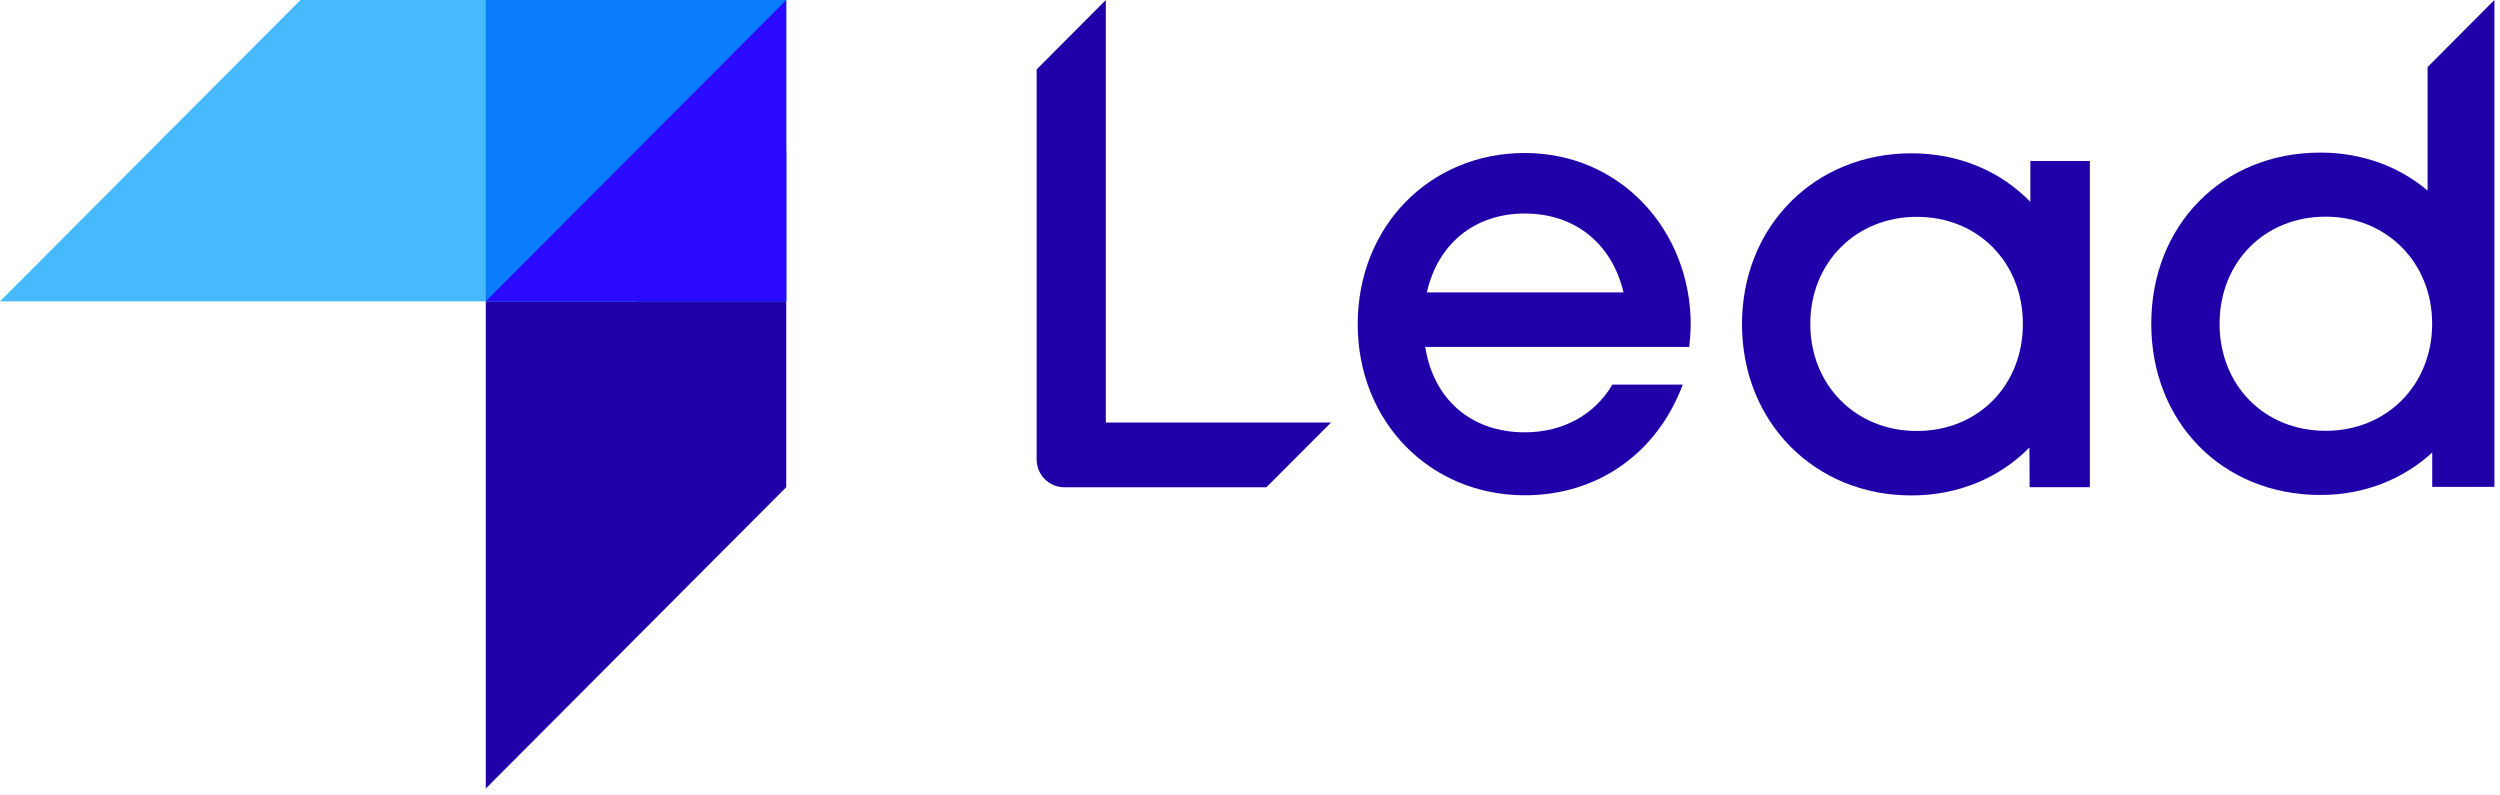
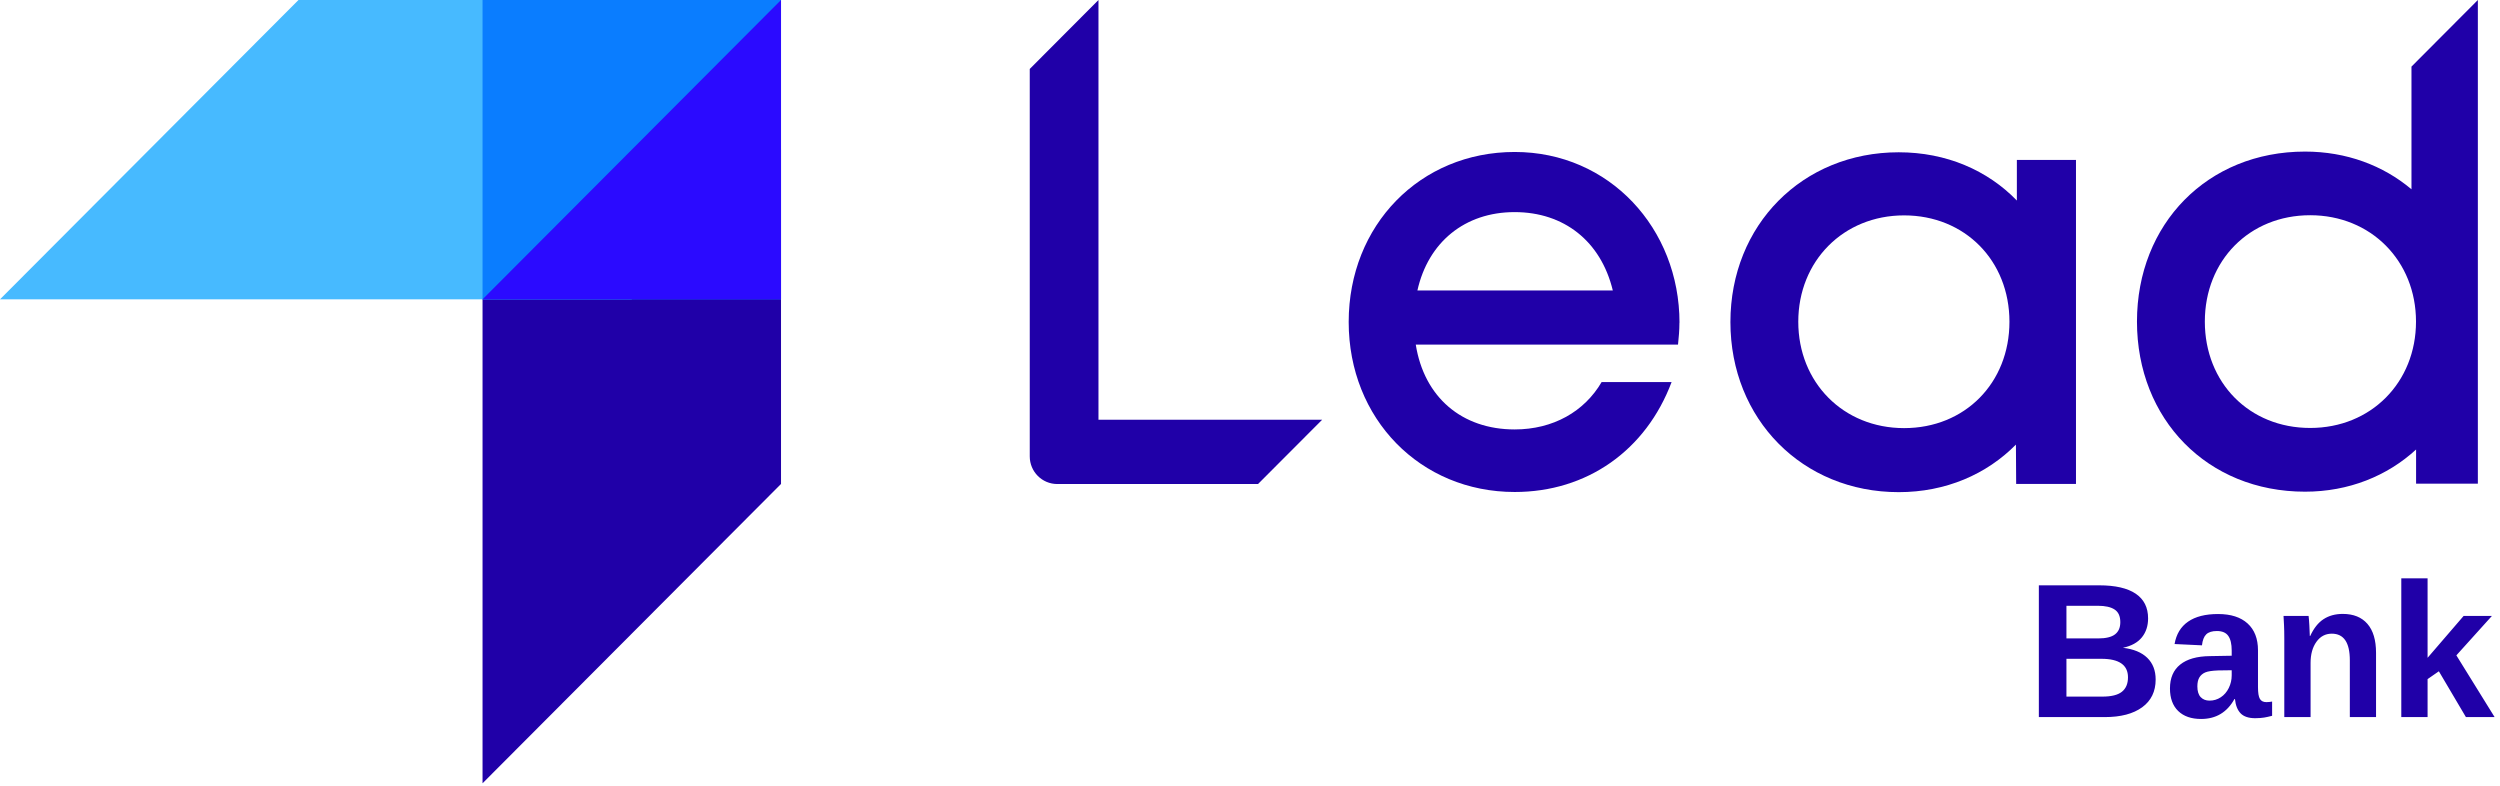
- <svg xmlns="http://www.w3.org/2000/svg" viewBox="0 0 318 101" fill="none">
-   <path d="M61.79 19.16V61.97V100.3L100.01 61.97V19.16H61.79Z" fill="#2000A8" />
-   <path d="M80.9 0H38.22L0 38.33H38.22H80.9V0Z" fill="#47BAFF" />
-   <path d="M100.01 0H61.79V38.33H100.01V0Z" fill="#0A7DFF" />
-   <path d="M169.3 53.75L161.09 61.98H135.39C133.43 61.98 131.86 60.39 131.86 58.44V8.83L140.66 0V53.75H169.3Z" fill="#2000A8" />
-   <path d="M215.05 41.33C215.05 42.26 214.97 43.2 214.87 44.13H181.29C182.36 50.86 187.18 54.99 193.95 54.99C198.89 54.99 202.89 52.69 205.09 48.92H214.05C210.76 57.68 203.21 63 193.96 63C181.87 63 172.7 53.63 172.7 41.23C172.7 28.83 181.84 19.46 193.96 19.46C206.08 19.46 215.06 29.25 215.06 41.33H215.05ZM193.95 27.16C187.55 27.16 182.88 31.03 181.5 37.19H206.52C204.99 30.88 200.26 27.16 193.95 27.16Z" fill="#2000A8" />
-   <path d="M265.83 20.45V61.97H258.17L258.14 56.93C254.39 60.73 249.16 63.02 243.13 63.02C230.8 63.02 221.58 53.67 221.58 41.24C221.58 28.81 230.8 19.5 243.13 19.5C249.23 19.5 254.51 21.81 258.26 25.68V20.48H265.83V20.45ZM257.31 41.2C257.31 33.37 251.6 27.58 243.82 27.58C236.04 27.58 230.27 33.43 230.27 41.2C230.27 48.97 236.02 54.82 243.82 54.82C251.62 54.82 257.31 49.03 257.31 41.2Z" fill="#2000A8" />
-   <path d="M308.79 8.54V24.24C305.18 21.19 300.46 19.41 295.16 19.41C282.65 19.41 273.64 28.69 273.64 41.18C273.64 53.67 282.64 62.96 295.16 62.96C300.77 62.96 305.7 60.94 309.38 57.56V61.93H317.29V0L308.78 8.54H308.79ZM295.82 54.8C288.02 54.8 282.33 49.01 282.33 41.18C282.33 33.35 288.04 27.56 295.82 27.56C303.6 27.56 309.37 33.41 309.37 41.18C309.37 48.95 303.62 54.8 295.82 54.8Z" fill="#2000A8" />
-   <path d="M61.79 38.33H100.01V0L61.79 38.33Z" fill="#2B0AFF" />
+ <svg xmlns="http://www.w3.org/2000/svg" viewBox="0 0 1018 320" fill="none" role="img" aria-labelledby="lead-bank-title">
+   <g transform="scale(3.18)">
+     <path d="M61.79 19.16V61.97V100.3L100.01 61.97V19.16H61.79Z" fill="#2000A8" />
+     <path d="M80.9 0H38.22L0 38.33H38.22H80.9V0Z" fill="#47BAFF" />
+     <path d="M100.01 0H61.79V38.33H100.01V0Z" fill="#0A7DFF" />
+     <path d="M169.3 53.75L161.09 61.98H135.39C133.43 61.98 131.86 60.39 131.86 58.44V8.83L140.66 0V53.75H169.3Z" fill="#2000A8" />
+     <path d="M215.05 41.33C215.05 42.26 214.97 43.2 214.87 44.13H181.29C182.36 50.86 187.18 54.99 193.95 54.99C198.89 54.99 202.89 52.69 205.09 48.92H214.05C210.76 57.68 203.21 63 193.96 63C181.87 63 172.7 53.63 172.7 41.23C172.7 28.83 181.84 19.46 193.96 19.46C206.08 19.46 215.06 29.25 215.06 41.33H215.05ZM193.95 27.16C187.55 27.16 182.88 31.03 181.5 37.19H206.52C204.99 30.88 200.26 27.16 193.95 27.16Z" fill="#2000A8" />
+     <path d="M265.83 20.45V61.97H258.17L258.14 56.93C254.39 60.73 249.16 63.02 243.13 63.02C230.8 63.02 221.58 53.67 221.58 41.24C221.58 28.81 230.8 19.5 243.13 19.5C249.23 19.5 254.51 21.81 258.26 25.68V20.48H265.83V20.45ZM257.31 41.2C257.31 33.37 251.6 27.58 243.82 27.58C236.04 27.58 230.27 33.43 230.27 41.2C230.27 48.97 236.02 54.82 243.82 54.82C251.62 54.82 257.31 49.03 257.31 41.2Z" fill="#2000A8" />
+     <path d="M308.79 8.54V24.24C305.18 21.19 300.46 19.41 295.16 19.41C282.65 19.41 273.64 28.69 273.64 41.18C273.64 53.67 282.64 62.96 295.16 62.96C300.77 62.96 305.7 60.94 309.38 57.56V61.93H317.29V0L308.78 8.54H308.79ZM295.82 54.8C288.02 54.8 282.33 49.01 282.33 41.18C282.33 33.35 288.04 27.56 295.82 27.56C303.6 27.56 309.37 33.41 309.37 41.18C309.37 48.95 303.62 54.8 295.82 54.8Z" fill="#2000A8" />
+     <path d="M61.79 38.33H100.01V0L61.79 38.33Z" fill="#2B0AFF" />
+   </g>
+   <text x="825" y="292" fill="#2000A8" font-family="Arial, Helvetica, sans-serif" font-size="78" font-weight="700">Bank</text>
</svg>
